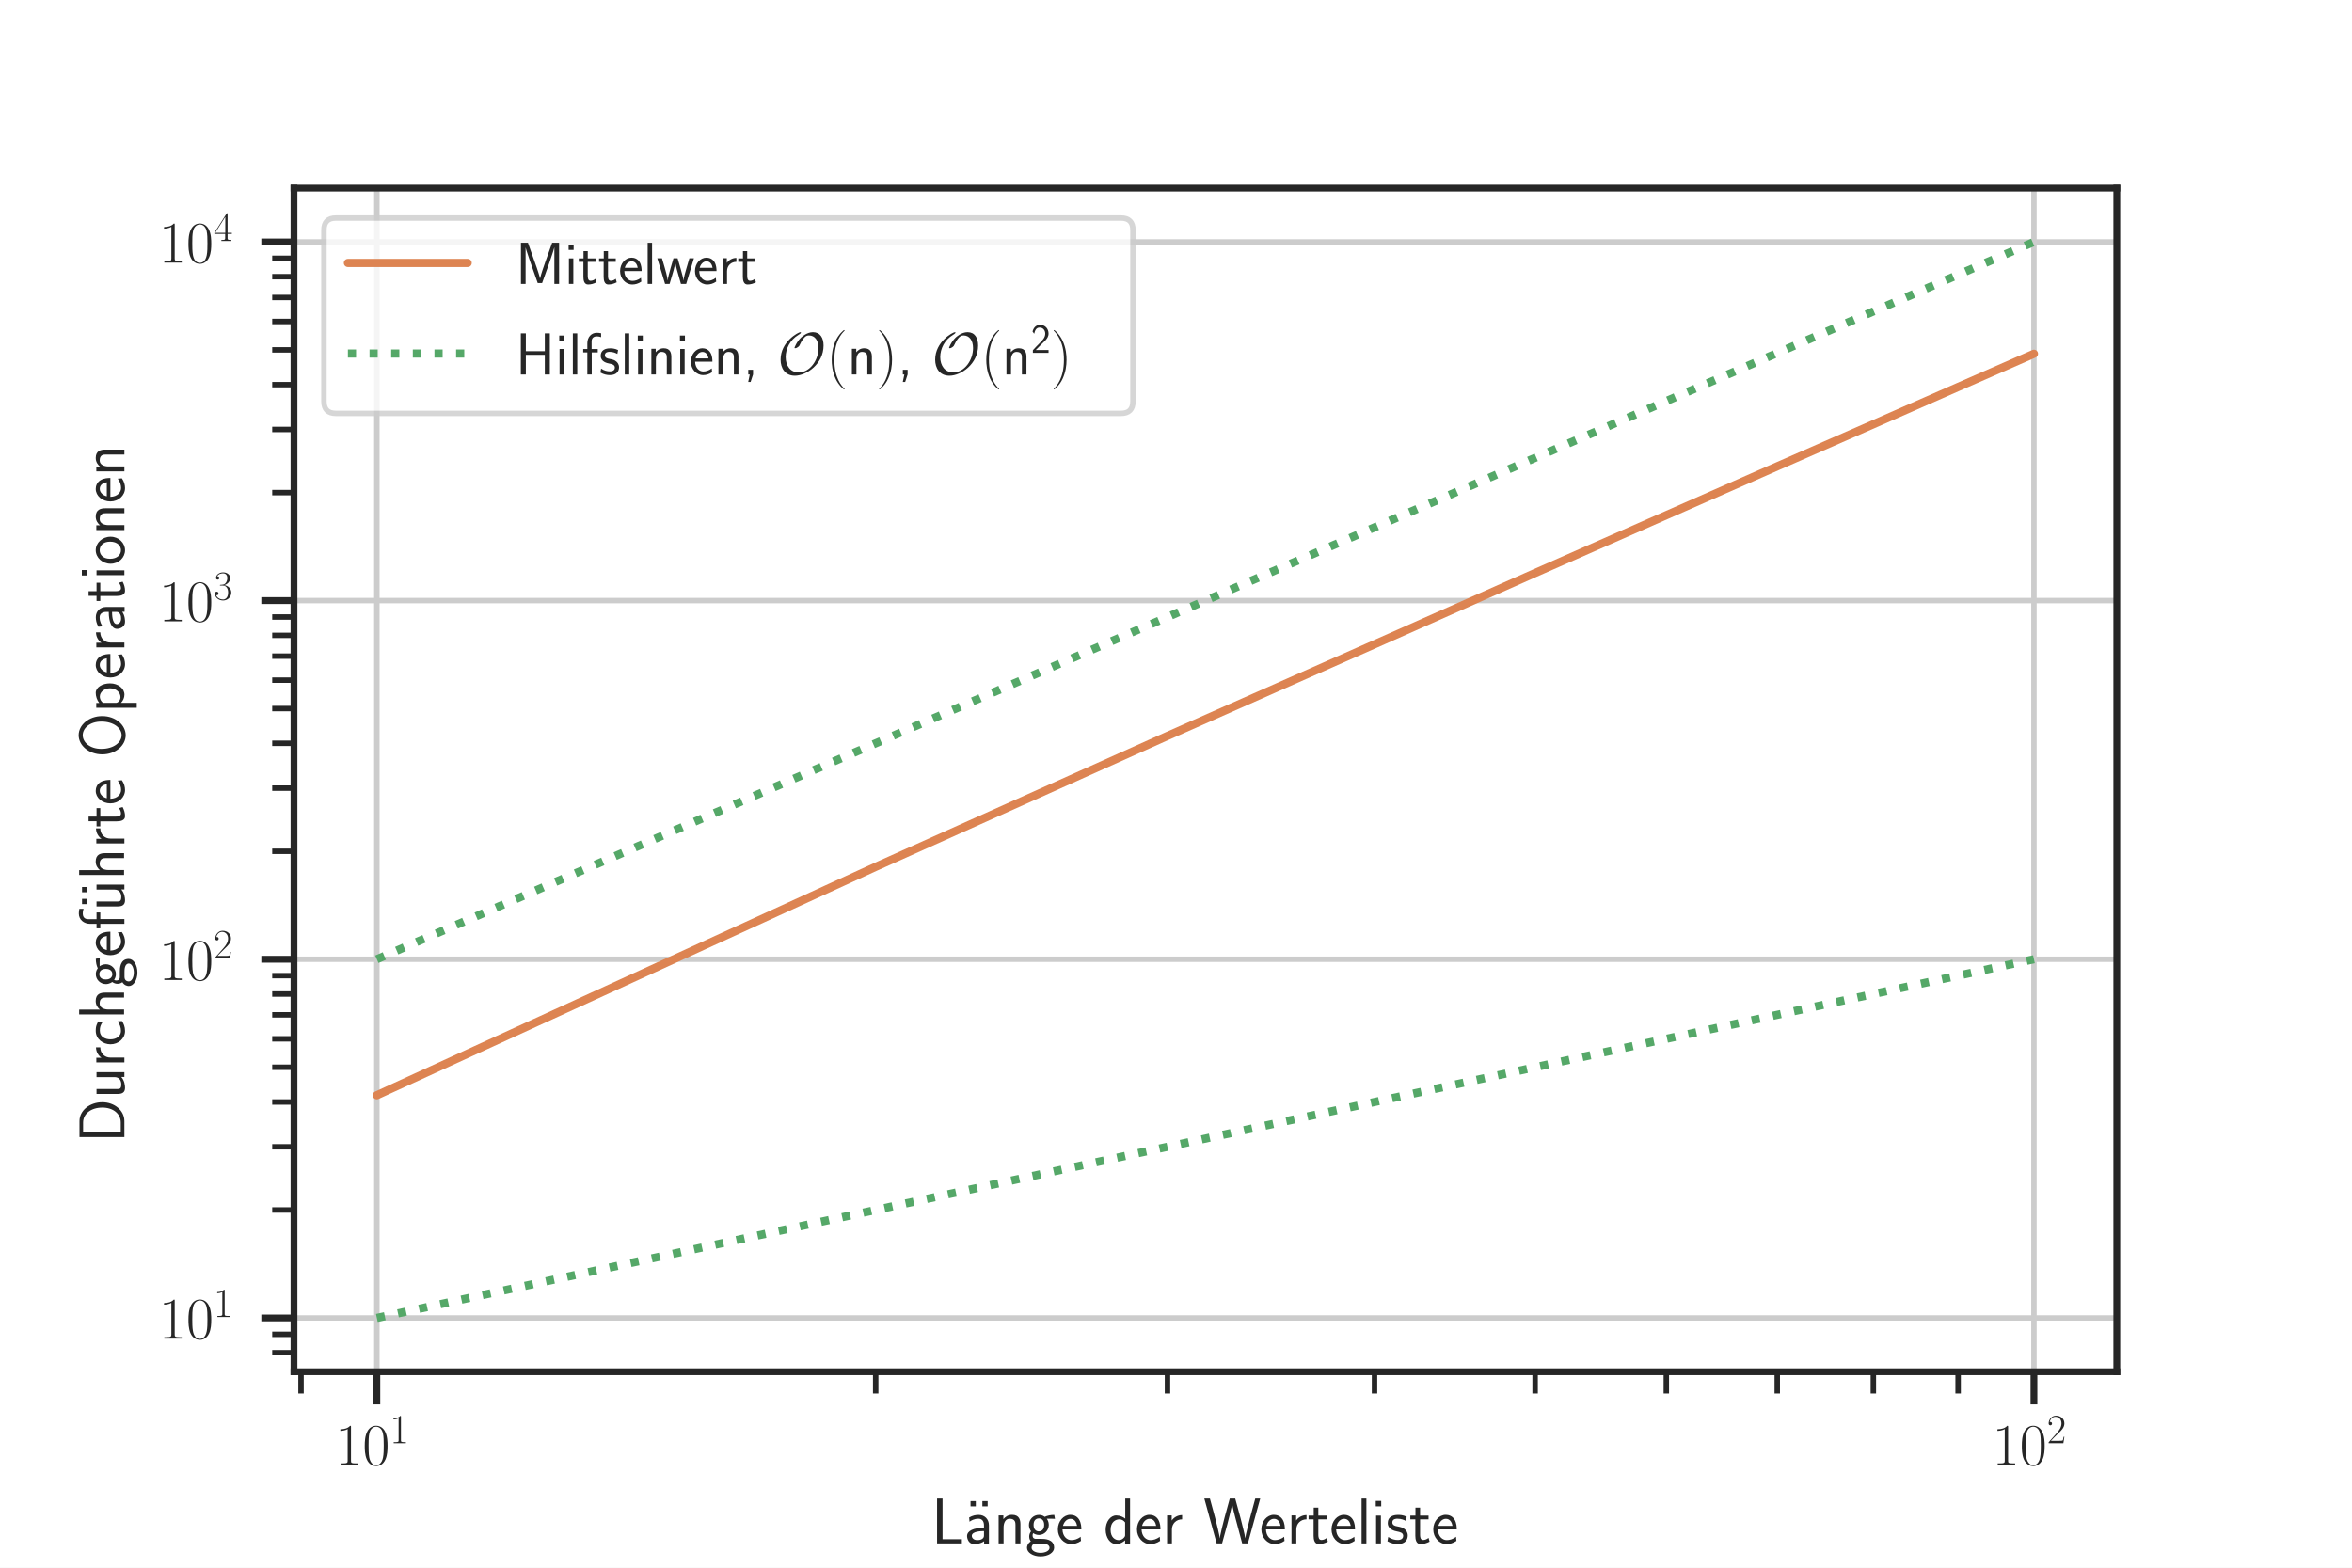
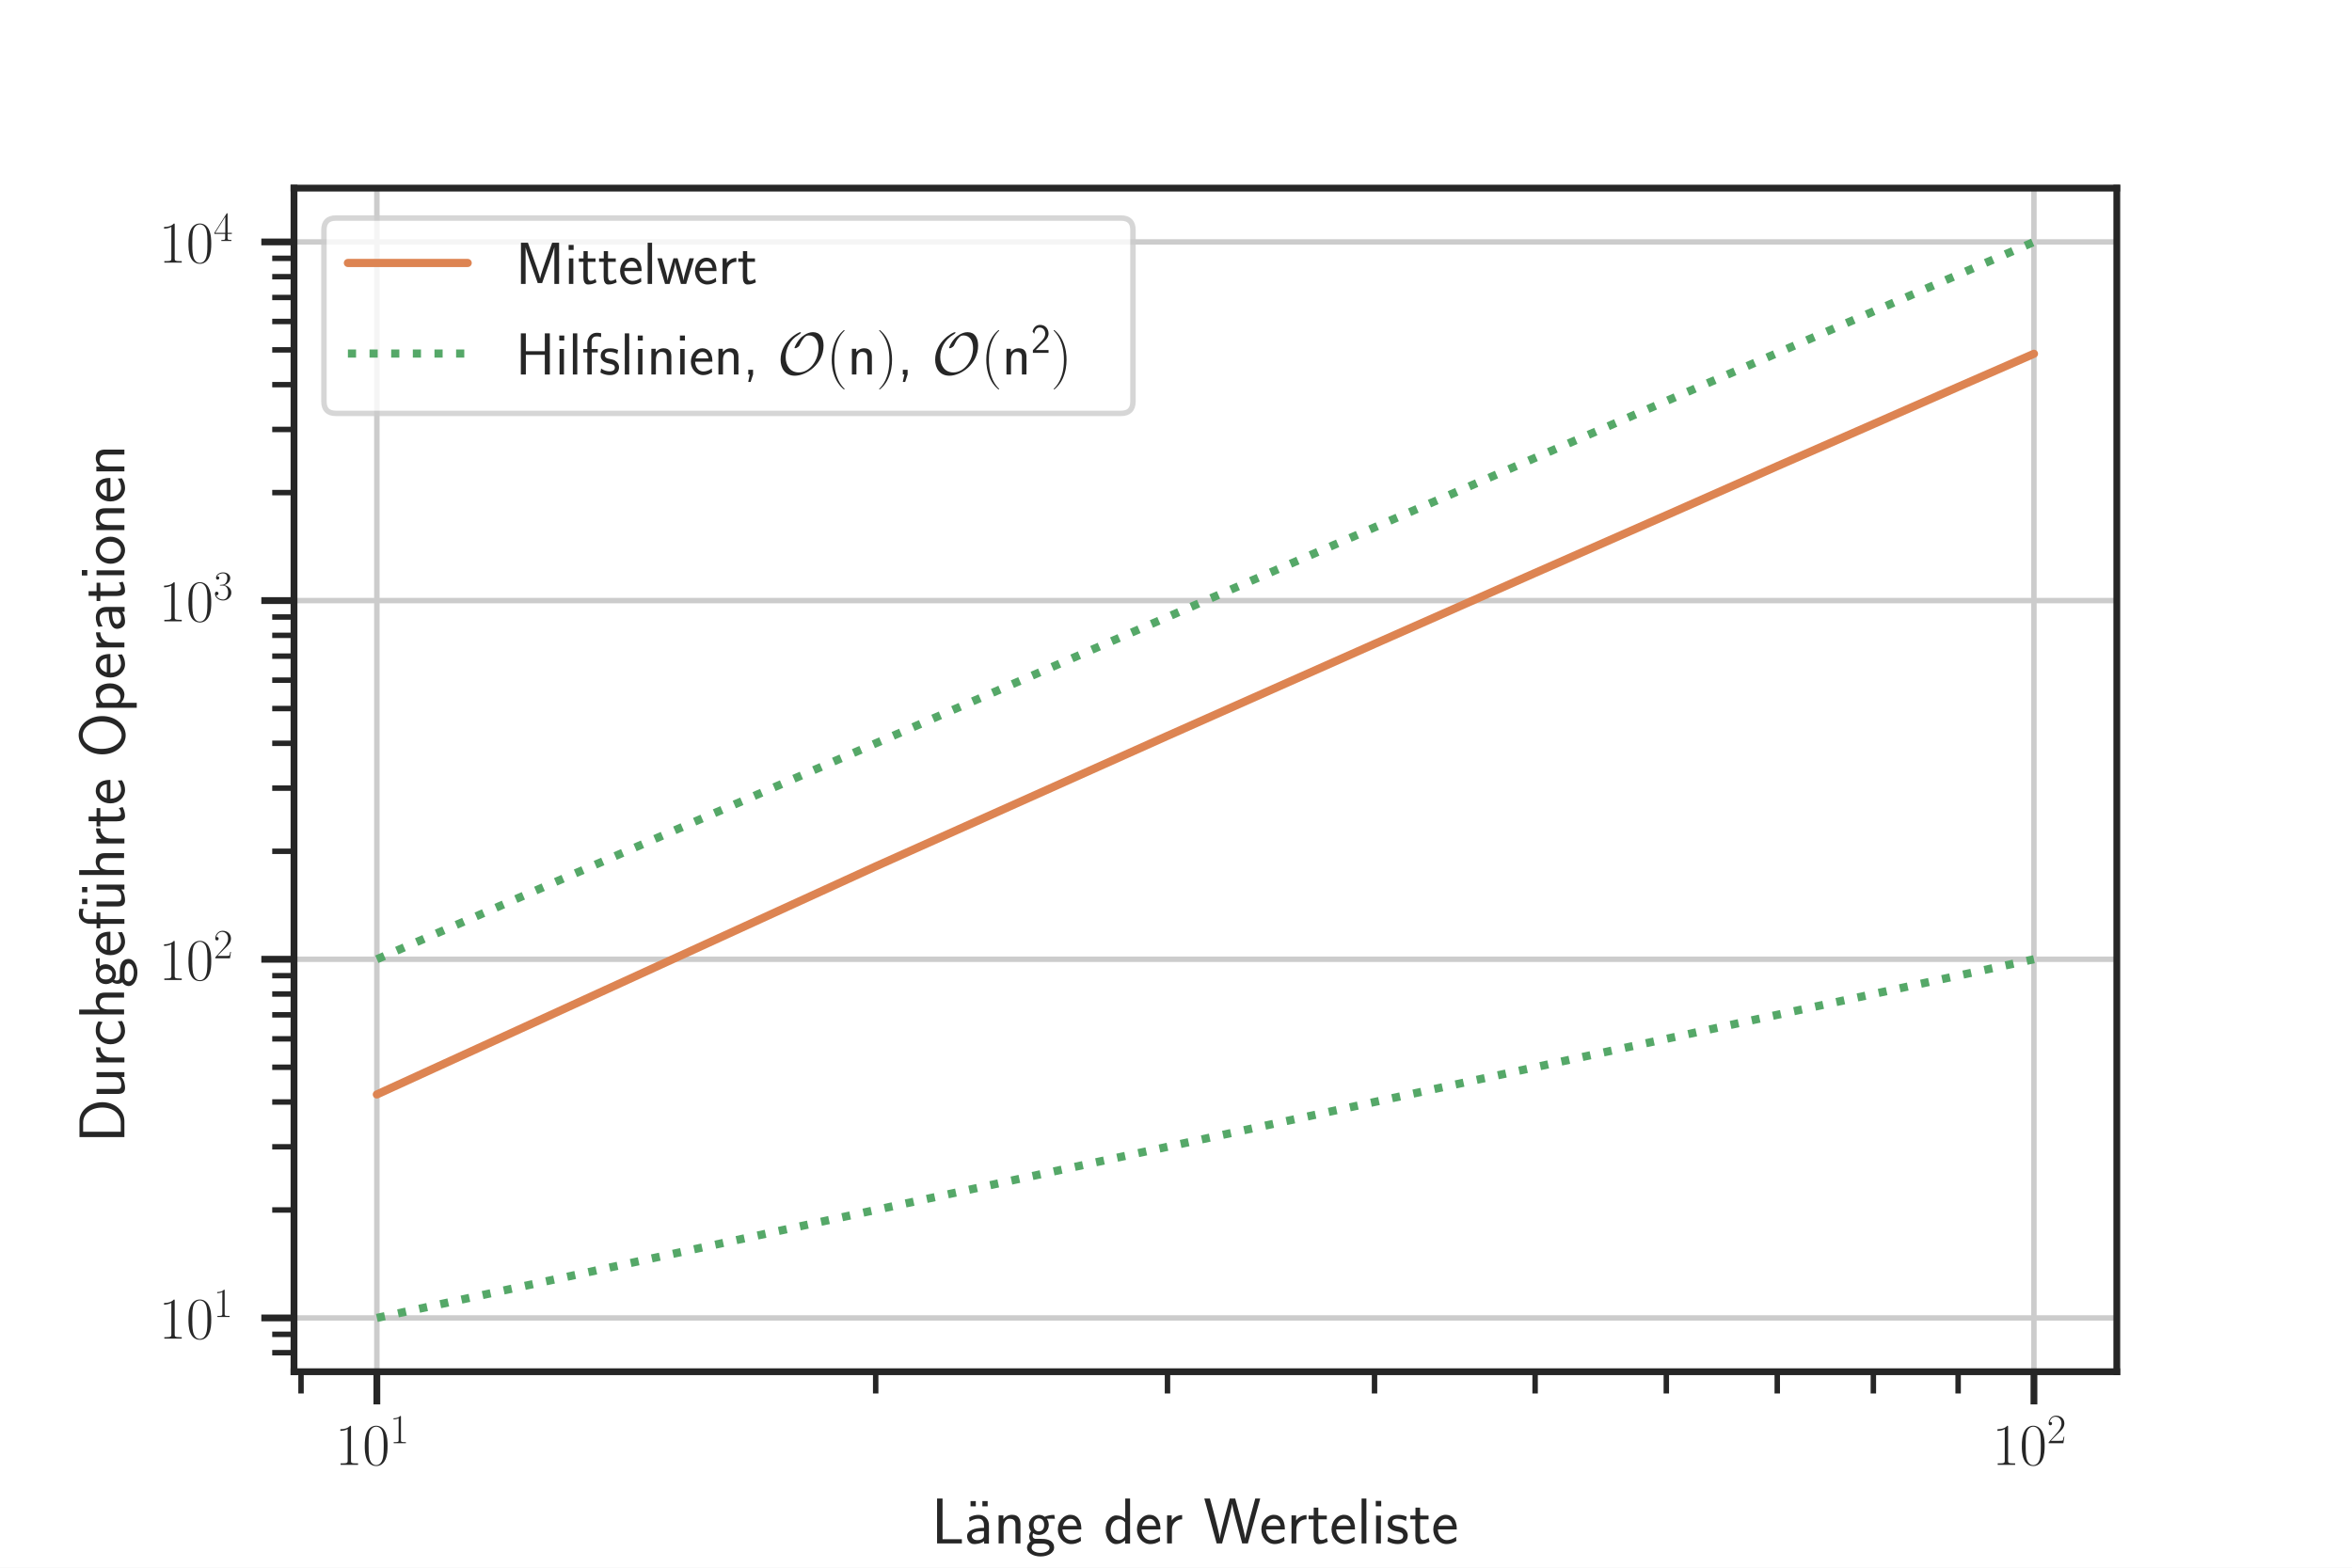
<svg xmlns="http://www.w3.org/2000/svg" xmlns:xlink="http://www.w3.org/1999/xlink" height="288pt" version="1.1" viewBox="0 0 432 288" width="432pt">
  <defs>
    <style type="text/css">*{stroke-linecap:butt;stroke-linejoin:round;}</style>
  </defs>
  <g id="figure_1">
    <g id="patch_1">
      <path d="M 0 288  L 432 288  L 432 0  L 0 0  z " style="fill:#ffffff;" />
    </g>
    <g id="axes_1">
      <g id="patch_2">
        <path d="M 54 252  L 388.8 252  L 388.8 34.56  L 54 34.56  z " style="fill:#ffffff;" />
      </g>
      <g id="matplotlib.axis_1">
        <g id="xtick_1">
          <g id="line2d_1">
-             <path clip-path="url(#pdd53fc2005)" d="M 69.218 252  L 69.218 34.56  " style="fill:none;stroke:#cccccc;stroke-linecap:round;" />
+             <path clip-path="url(#p22a864868d)" d="M 69.218 252  L 69.218 34.56  " style="fill:none;stroke:#cccccc;stroke-linecap:round;" />
          </g>
          <g id="line2d_2">
            <defs>
-               <path d="M 0 0  L 0 6  " id="m6803c0301d" style="stroke:#262626;stroke-width:1.25;" />
-             </defs>
-             <g>
-               <use style="fill:#262626;stroke:#262626;stroke-width:1.25;" x="69.218" xlink:href="#m6803c0301d" y="252" />
+               <path d="M 0 0  L 0 6  " id="mfa1c59b60a" style="stroke:#262626;stroke-width:1.25;" />
+             </defs>
+             <g>
+               <use style="fill:#262626;stroke:#262626;stroke-width:1.25;" x="69.218" xlink:href="#mfa1c59b60a" y="252" />
            </g>
          </g>
          <g id="text_1">
            <g style="fill:#262626;" transform="translate(61.55454 269.1103)scale(0.11 -0.11)">
              <defs>
                <path d="M 1702 4058  C 1702 4192 1696 4192 1606 4192  C 1357 3916 979 3827 621 3827  C 602 3827 570 3827 563 3808  C 557 3795 557 3782 557 3648  C 755 3648 1088 3686 1344 3839  L 1344 461  C 1344 236 1331 160 781 160  L 589 160  L 589 0  C 896 0 1216 0 1523 0  C 1830 0 2150 0 2458 0  L 2458 160  L 2266 160  C 1715 160 1702 230 1702 458  L 1702 4058  z " id="CMR17-31" transform="scale(0.015625)" />
                <path d="M 2688 2025  C 2688 2416 2682 3080 2413 3591  C 2176 4039 1798 4198 1466 4198  C 1158 4198 768 4058 525 3597  C 269 3118 243 2524 243 2025  C 243 1661 250 1106 448 619  C 723 -39 1216 -128 1466 -128  C 1760 -128 2208 -7 2470 600  C 2662 1042 2688 1559 2688 2025  z M 1466 -26  C 1056 -26 813 325 723 812  C 653 1188 653 1738 653 2096  C 653 2588 653 2997 736 3387  C 858 3929 1216 4096 1466 4096  C 1728 4096 2067 3923 2189 3400  C 2272 3036 2278 2607 2278 2096  C 2278 1680 2278 1169 2202 792  C 2067 95 1690 -26 1466 -26  z " id="CMR17-30" transform="scale(0.015625)" />
              </defs>
              <use transform="scale(0.996264)" xlink:href="#CMR17-31" />
              <use transform="translate(45.69048 0)scale(0.996264)" xlink:href="#CMR17-30" />
              <use transform="translate(91.38095 36.15364)scale(0.697382)" xlink:href="#CMR17-31" />
            </g>
          </g>
        </g>
        <g id="xtick_2">
          <g id="line2d_3">
-             <path clip-path="url(#pdd53fc2005)" d="M 373.582 252  L 373.582 34.56  " style="fill:none;stroke:#cccccc;stroke-linecap:round;" />
+             <path clip-path="url(#p22a864868d)" d="M 373.582 252  L 373.582 34.56  " style="fill:none;stroke:#cccccc;stroke-linecap:round;" />
          </g>
          <g id="line2d_4">
            <g>
-               <use style="fill:#262626;stroke:#262626;stroke-width:1.25;" x="373.582" xlink:href="#m6803c0301d" y="252" />
+               <use style="fill:#262626;stroke:#262626;stroke-width:1.25;" x="373.582" xlink:href="#mfa1c59b60a" y="252" />
            </g>
          </g>
          <g id="text_2">
            <g style="fill:#262626;" transform="translate(365.9182 269.1103)scale(0.11 -0.11)">
              <defs>
                <path d="M 2669 989  L 2554 989  C 2490 536 2438 459 2413 420  C 2381 369 1920 369 1830 369  L 602 369  C 832 619 1280 1072 1824 1597  C 2214 1967 2669 2402 2669 3035  C 2669 3790 2067 4224 1395 4224  C 691 4224 262 3604 262 3030  C 262 2780 448 2748 525 2748  C 589 2748 781 2787 781 3010  C 781 3207 614 3264 525 3264  C 486 3264 448 3258 422 3245  C 544 3790 915 4058 1306 4058  C 1862 4058 2227 3617 2227 3035  C 2227 2479 1901 2000 1536 1584  L 262 146  L 262 0  L 2515 0  L 2669 989  z " id="CMR17-32" transform="scale(0.015625)" />
              </defs>
              <use transform="scale(0.996264)" xlink:href="#CMR17-31" />
              <use transform="translate(45.69048 0)scale(0.996264)" xlink:href="#CMR17-30" />
              <use transform="translate(91.38095 36.15364)scale(0.697382)" xlink:href="#CMR17-32" />
            </g>
          </g>
        </g>
        <g id="xtick_3">
          <g id="line2d_5">
            <defs>
-               <path d="M 0 0  L 0 4  " id="m109d2d077c" style="stroke:#262626;" />
-             </defs>
-             <g>
-               <use style="fill:#262626;stroke:#262626;" x="55.291" xlink:href="#m109d2d077c" y="252" />
+               <path d="M 0 0  L 0 4  " id="macd710fc0d" style="stroke:#262626;" />
+             </defs>
+             <g>
+               <use style="fill:#262626;stroke:#262626;" x="55.291" xlink:href="#macd710fc0d" y="252" />
            </g>
          </g>
        </g>
        <g id="xtick_4">
          <g id="line2d_6">
            <g>
-               <use style="fill:#262626;stroke:#262626;" x="160.841" xlink:href="#m109d2d077c" y="252" />
+               <use style="fill:#262626;stroke:#262626;" x="160.841" xlink:href="#macd710fc0d" y="252" />
            </g>
          </g>
        </g>
        <g id="xtick_5">
          <g id="line2d_7">
            <g>
-               <use style="fill:#262626;stroke:#262626;" x="214.437" xlink:href="#m109d2d077c" y="252" />
+               <use style="fill:#262626;stroke:#262626;" x="214.437" xlink:href="#macd710fc0d" y="252" />
            </g>
          </g>
        </g>
        <g id="xtick_6">
          <g id="line2d_8">
            <g>
-               <use style="fill:#262626;stroke:#262626;" x="252.463" xlink:href="#m109d2d077c" y="252" />
+               <use style="fill:#262626;stroke:#262626;" x="252.463" xlink:href="#macd710fc0d" y="252" />
            </g>
          </g>
        </g>
        <g id="xtick_7">
          <g id="line2d_9">
            <g>
-               <use style="fill:#262626;stroke:#262626;" x="281.959" xlink:href="#m109d2d077c" y="252" />
+               <use style="fill:#262626;stroke:#262626;" x="281.959" xlink:href="#macd710fc0d" y="252" />
            </g>
          </g>
        </g>
        <g id="xtick_8">
          <g id="line2d_10">
            <g>
-               <use style="fill:#262626;stroke:#262626;" x="306.059" xlink:href="#m109d2d077c" y="252" />
+               <use style="fill:#262626;stroke:#262626;" x="306.059" xlink:href="#macd710fc0d" y="252" />
            </g>
          </g>
        </g>
        <g id="xtick_9">
          <g id="line2d_11">
            <g>
-               <use style="fill:#262626;stroke:#262626;" x="326.435" xlink:href="#m109d2d077c" y="252" />
+               <use style="fill:#262626;stroke:#262626;" x="326.435" xlink:href="#macd710fc0d" y="252" />
            </g>
          </g>
        </g>
        <g id="xtick_10">
          <g id="line2d_12">
            <g>
-               <use style="fill:#262626;stroke:#262626;" x="344.086" xlink:href="#m109d2d077c" y="252" />
+               <use style="fill:#262626;stroke:#262626;" x="344.086" xlink:href="#macd710fc0d" y="252" />
            </g>
          </g>
        </g>
        <g id="xtick_11">
          <g id="line2d_13">
            <g>
-               <use style="fill:#262626;stroke:#262626;" x="359.655" xlink:href="#m109d2d077c" y="252" />
+               <use style="fill:#262626;stroke:#262626;" x="359.655" xlink:href="#macd710fc0d" y="252" />
            </g>
          </g>
        </g>
        <g id="text_3">
          <g style="fill:#262626;" transform="translate(171.063 283.5434)scale(0.12 -0.12)">
            <defs>
              <path d="M 1670 414  C 1594 414 1517 414 1440 414  L 1101 414  L 1101 4416  L 563 4416  L 563 0  L 3002 0  L 3002 414  L 1670 414  z " id="CMSS17-4c" transform="scale(0.015625)" />
              <path d="M 1178 4164  L 659 4164  L 659 3648  L 1178 3648  L 1178 4164  z M 2342 4164  L 1824 4164  L 1824 3648  L 2342 3648  L 2342 4164  z " id="CMSS17-7f" transform="scale(0.015625)" />
              <path d="M 2406 1791  C 2406 2392 1978 2808 1402 2808  C 1120 2808 813 2757 461 2553  L 499 2135  C 659 2248 934 2432 1395 2432  C 1722 2432 1920 2180 1920 1782  L 1920 1536  C 896 1536 256 1238 256 726  C 256 461 416 -64 947 -64  C 1043 -64 1562 -64 1933 217  L 1933 -19  L 2406 -19  L 2406 1791  z M 1920 816  C 1920 701 1920 548 1728 434  C 1562 325 1350 325 1261 325  C 941 325 723 511 723 744  C 723 1211 1722 1211 1920 1211  L 1920 816  z " id="CMSS17-61" transform="scale(0.015625)" />
              <path d="M 2618 1877  C 2618 2283 2522 2816 1798 2816  C 1389 2816 1120 2606 941 2389  L 941 2758  L 474 2758  L 474 0  L 960 0  L 960 1559  C 960 1964 1114 2428 1549 2428  C 2112 2428 2131 2048 2131 1829  L 2131 0  L 2618 0  L 2618 1877  z " id="CMSS17-6e" transform="scale(0.015625)" />
              <path d="M 2848 2808  C 2483 2808 2170 2738 1914 2617  C 1702 2777 1485 2808 1338 2808  C 781 2808 358 2349 358 1814  C 358 1468 550 1207 563 1195  C 448 1035 384 863 384 672  C 384 448 474 289 544 200  C 211 -3 166 -314 166 -435  C 166 -898 749 -1280 1498 -1280  C 2253 -1280 2835 -898 2835 -428  C 2835 448 1856 448 1587 448  L 1069 448  C 973 448 717 448 717 791  C 717 921 774 1004 781 1010  C 877 940 1075 832 1338 832  C 1869 832 2310 1278 2310 1827  C 2310 2132 2170 2355 2112 2432  L 2131 2432  C 2150 2432 2419 2432 2515 2432  C 2720 2432 2739 2429 2918 2419  L 2848 2808  z M 1338 1182  C 1120 1182 813 1315 813 1823  C 813 2375 1165 2464 1331 2464  C 1549 2464 1856 2331 1856 1823  C 1856 1271 1504 1182 1338 1182  z M 1581 -10  C 1734 -10 2381 -10 2381 -442  C 2381 -714 1984 -929 1504 -929  C 1018 -929 621 -720 621 -435  C 621 -403 621 -10 1062 -10  L 1581 -10  z " id="CMSS17-67" transform="scale(0.015625)" />
              <path d="M 2502 1377  C 2502 1590 2490 2003 2285 2345  C 2061 2713 1696 2816 1421 2816  C 755 2816 192 2188 192 1375  C 192 582 774 -64 1510 -64  C 1798 -64 2150 19 2470 248  C 2470 274 2458 414 2451 420  C 2451 433 2432 630 2432 656  C 2125 407 1773 325 1517 325  C 1107 325 666 667 646 1377  L 2502 1377  z M 698 1728  C 781 2084 1062 2421 1421 2421  C 1517 2421 1965 2421 2080 1728  L 698 1728  z " id="CMSS17-65" transform="scale(0.015625)" />
              <path d="M 2611 4416  L 2138 4416  L 2138 2438  C 1939 2603 1613 2756 1254 2756  C 672 2756 211 2131 211 1347  C 211 562 666 -64 1235 -64  C 1677 -64 1971 172 2125 306  L 2125 -13  L 2611 -13  L 2611 4416  z M 2125 836  C 2125 747 2125 653 1926 482  C 1798 375 1645 325 1498 325  C 1152 325 698 576 698 1340  C 698 2134 1210 2368 1562 2368  C 1798 2368 1990 2254 2125 2065  L 2125 836  z " id="CMSS17-64" transform="scale(0.015625)" />
              <path d="M 954 1363  C 954 1965 1395 2368 1958 2368  L 1958 2789  C 1549 2789 1165 2585 934 2253  L 934 2758  L 480 2758  L 480 0  L 954 0  L 954 1363  z " id="CMSS17-72" transform="scale(0.015625)" />
              <path d="M 5581 4416  L 5094 4416  L 4557 2437  C 4474 2118 4397 1801 4320 1482  C 4205 1011 4122 681 4109 515  L 4102 515  C 4090 687 4006 1049 3904 1457  C 3827 1795 3744 2131 3654 2462  L 3123 4416  L 2586 4416  L 2080 2562  L 1824 1549  C 1632 747 1626 632 1613 505  L 1606 505  C 1606 543 1581 753 1402 1498  C 1312 1868 1222 2244 1126 2601  L 634 4416  L 83 4416  L 1299 0  L 1830 0  L 2336 1839  L 2592 2851  C 2765 3564 2803 3742 2816 3901  L 2822 3901  C 2822 3876 2880 3474 3130 2545  L 3808 0  L 4365 0  L 5581 4416  z " id="CMSS17-57" transform="scale(0.015625)" />
              <path d="M 1069 2368  L 1901 2368  L 1901 2737  L 1069 2737  L 1069 3520  L 614 3520  L 614 2737  L 109 2737  L 109 2368  L 602 2368  L 602 749  C 602 384 685 -64 1107 -64  C 1427 -64 1722 25 2003 172  L 1901 548  C 1747 414 1562 337 1363 337  C 1082 337 1069 696 1069 856  L 1069 2368  z " id="CMSS17-74" transform="scale(0.015625)" />
              <path d="M 947 4416  L 474 4416  L 474 0  L 947 0  L 947 4416  z " id="CMSS17-6c" transform="scale(0.015625)" />
              <path d="M 979 4183  L 442 4183  L 442 3648  L 979 3648  L 979 4183  z M 947 2739  L 474 2739  L 474 0  L 947 0  L 947 2739  z " id="CMSS17-69" transform="scale(0.015625)" />
              <path d="M 2061 2627  C 1683 2807 1389 2807 1197 2807  C 742 2807 198 2648 198 2003  C 198 1359 902 1218 1094 1179  C 1389 1122 1715 1058 1715 740  C 1715 337 1254 337 1171 337  C 915 337 563 407 243 638  L 166 210  C 531 0 883 -64 1178 -64  C 1965 -64 2163 416 2163 781  C 2163 1094 1984 1305 1862 1401  C 1651 1568 1574 1587 1050 1696  C 960 1709 646 1779 646 2066  C 646 2432 1050 2432 1139 2432  C 1555 2432 1811 2303 1984 2208  L 2061 2627  z " id="CMSS17-73" transform="scale(0.015625)" />
            </defs>
            <use transform="scale(0.996264)" xlink:href="#CMSS17-4c" />
            <use transform="translate(49.72625 0)scale(0.996264)" xlink:href="#CMSS17-7f" />
            <use transform="translate(50.68711 0)scale(0.996264)" xlink:href="#CMSS17-61" />
            <use transform="translate(95.60903 0)scale(0.996264)" xlink:href="#CMSS17-6e" />
            <use transform="translate(143.814 0)scale(0.996264)" xlink:href="#CMSS17-67" />
            <use transform="translate(190.6576 0)scale(0.996264)" xlink:href="#CMSS17-65" />
            <use transform="translate(263.5255 0)scale(0.996264)" xlink:href="#CMSS17-64" />
            <use transform="translate(311.7305 0)scale(0.996264)" xlink:href="#CMSS17-65" />
            <use transform="translate(353.3693 0)scale(0.996264)" xlink:href="#CMSS17-72" />
            <use transform="translate(416.5082 0)scale(0.996264)" xlink:href="#CMSS17-57" />
            <use transform="translate(502.1479 0)scale(0.996264)" xlink:href="#CMSS17-65" />
            <use transform="translate(543.7867 0)scale(0.996264)" xlink:href="#CMSS17-72" />
            <use transform="translate(575.6965 0)scale(0.996264)" xlink:href="#CMSS17-74" />
            <use transform="translate(609.5281 0)scale(0.996264)" xlink:href="#CMSS17-65" />
            <use transform="translate(651.1669 0)scale(0.996264)" xlink:href="#CMSS17-6c" />
            <use transform="translate(673.3476 0)scale(0.996264)" xlink:href="#CMSS17-69" />
            <use transform="translate(695.5283 0)scale(0.996264)" xlink:href="#CMSS17-73" />
            <use transform="translate(731.4419 0)scale(0.996264)" xlink:href="#CMSS17-74" />
            <use transform="translate(765.2734 0)scale(0.996264)" xlink:href="#CMSS17-65" />
          </g>
        </g>
      </g>
      <g id="matplotlib.axis_2">
        <g id="ytick_1">
          <g id="line2d_14">
-             <path clip-path="url(#pdd53fc2005)" d="M 54 242.116  L 388.8 242.116  " style="fill:none;stroke:#cccccc;stroke-linecap:round;" />
+             <path clip-path="url(#p22a864868d)" d="M 54 242.116  L 388.8 242.116  " style="fill:none;stroke:#cccccc;stroke-linecap:round;" />
          </g>
          <g id="line2d_15">
            <defs>
-               <path d="M 0 0  L -6 0  " id="m868045c0cf" style="stroke:#262626;stroke-width:1.25;" />
-             </defs>
-             <g>
-               <use style="fill:#262626;stroke:#262626;stroke-width:1.25;" x="54" xlink:href="#m868045c0cf" y="242.116" />
+               <path d="M 0 0  L -6 0  " id="m745bb679ef" style="stroke:#262626;stroke-width:1.25;" />
+             </defs>
+             <g>
+               <use style="fill:#262626;stroke:#262626;stroke-width:1.25;" x="54" xlink:href="#m745bb679ef" y="242.116" />
            </g>
          </g>
          <g id="text_4">
            <g style="fill:#262626;" transform="translate(29.17273 245.9215)scale(0.11 -0.11)">
              <use transform="scale(0.996264)" xlink:href="#CMR17-31" />
              <use transform="translate(45.69048 0)scale(0.996264)" xlink:href="#CMR17-30" />
              <use transform="translate(91.38095 36.15364)scale(0.697382)" xlink:href="#CMR17-31" />
            </g>
          </g>
        </g>
        <g id="ytick_2">
          <g id="line2d_16">
-             <path clip-path="url(#pdd53fc2005)" d="M 54 176.225  L 388.8 176.225  " style="fill:none;stroke:#cccccc;stroke-linecap:round;" />
+             <path clip-path="url(#p22a864868d)" d="M 54 176.225  L 388.8 176.225  " style="fill:none;stroke:#cccccc;stroke-linecap:round;" />
          </g>
          <g id="line2d_17">
            <g>
-               <use style="fill:#262626;stroke:#262626;stroke-width:1.25;" x="54" xlink:href="#m868045c0cf" y="176.225" />
+               <use style="fill:#262626;stroke:#262626;stroke-width:1.25;" x="54" xlink:href="#m745bb679ef" y="176.225" />
            </g>
          </g>
          <g id="text_5">
            <g style="fill:#262626;" transform="translate(29.17273 180.0306)scale(0.11 -0.11)">
              <use transform="scale(0.996264)" xlink:href="#CMR17-31" />
              <use transform="translate(45.69048 0)scale(0.996264)" xlink:href="#CMR17-30" />
              <use transform="translate(91.38095 36.15364)scale(0.697382)" xlink:href="#CMR17-32" />
            </g>
          </g>
        </g>
        <g id="ytick_3">
          <g id="line2d_18">
-             <path clip-path="url(#pdd53fc2005)" d="M 54 110.335  L 388.8 110.335  " style="fill:none;stroke:#cccccc;stroke-linecap:round;" />
+             <path clip-path="url(#p22a864868d)" d="M 54 110.335  L 388.8 110.335  " style="fill:none;stroke:#cccccc;stroke-linecap:round;" />
          </g>
          <g id="line2d_19">
            <g>
-               <use style="fill:#262626;stroke:#262626;stroke-width:1.25;" x="54" xlink:href="#m868045c0cf" y="110.335" />
+               <use style="fill:#262626;stroke:#262626;stroke-width:1.25;" x="54" xlink:href="#m745bb679ef" y="110.335" />
            </g>
          </g>
          <g id="text_6">
            <g style="fill:#262626;" transform="translate(29.17273 114.1397)scale(0.11 -0.11)">
              <defs>
                <path d="M 1414 2157  C 1984 2157 2234 1662 2234 1090  C 2234 320 1824 25 1453 25  C 1114 25 563 194 390 693  C 422 680 454 680 486 680  C 640 680 755 782 755 948  C 755 1133 614 1216 486 1216  C 378 1216 211 1165 211 926  C 211 335 787 -128 1466 -128  C 2176 -128 2720 430 2720 1085  C 2720 1707 2208 2157 1600 2227  C 2086 2328 2554 2756 2554 3329  C 2554 3820 2048 4179 1472 4179  C 890 4179 378 3829 378 3329  C 378 3110 544 3072 627 3072  C 762 3072 877 3155 877 3321  C 877 3486 762 3569 627 3569  C 602 3569 570 3569 544 3557  C 730 3959 1235 4032 1459 4032  C 1683 4032 2106 3925 2106 3320  C 2106 3143 2080 2828 1862 2550  C 1670 2304 1453 2304 1242 2284  C 1210 2284 1062 2269 1037 2269  C 992 2263 966 2257 966 2208  C 966 2163 973 2157 1101 2157  L 1414 2157  z " id="CMR17-33" transform="scale(0.015625)" />
              </defs>
              <use transform="scale(0.996264)" xlink:href="#CMR17-31" />
              <use transform="translate(45.69048 0)scale(0.996264)" xlink:href="#CMR17-30" />
              <use transform="translate(91.38095 36.15364)scale(0.697382)" xlink:href="#CMR17-33" />
            </g>
          </g>
        </g>
        <g id="ytick_4">
          <g id="line2d_20">
-             <path clip-path="url(#pdd53fc2005)" d="M 54 44.444  L 388.8 44.444  " style="fill:none;stroke:#cccccc;stroke-linecap:round;" />
+             <path clip-path="url(#p22a864868d)" d="M 54 44.444  L 388.8 44.444  " style="fill:none;stroke:#cccccc;stroke-linecap:round;" />
          </g>
          <g id="line2d_21">
            <g>
-               <use style="fill:#262626;stroke:#262626;stroke-width:1.25;" x="54" xlink:href="#m868045c0cf" y="44.444" />
+               <use style="fill:#262626;stroke:#262626;stroke-width:1.25;" x="54" xlink:href="#m745bb679ef" y="44.444" />
            </g>
          </g>
          <g id="text_7">
            <g style="fill:#262626;" transform="translate(29.17273 48.24881)scale(0.11 -0.11)">
              <defs>
                <path d="M 2150 4122  C 2150 4256 2144 4256 2029 4256  L 128 1254  L 128 1088  L 1779 1088  L 1779 457  C 1779 224 1766 160 1318 160  L 1197 160  L 1197 0  C 1402 0 1747 0 1965 0  C 2182 0 2528 0 2733 0  L 2733 160  L 2611 160  C 2163 160 2150 224 2150 457  L 2150 1088  L 2803 1088  L 2803 1254  L 2150 1254  L 2150 4122  z M 1798 3703  L 1798 1254  L 256 1254  L 1798 3703  z " id="CMR17-34" transform="scale(0.015625)" />
              </defs>
              <use transform="scale(0.996264)" xlink:href="#CMR17-31" />
              <use transform="translate(45.69048 0)scale(0.996264)" xlink:href="#CMR17-30" />
              <use transform="translate(91.38095 36.15364)scale(0.697382)" xlink:href="#CMR17-34" />
            </g>
          </g>
        </g>
        <g id="ytick_5">
          <g id="line2d_22">
            <defs>
-               <path d="M 0 0  L -4 0  " id="mb8440f746f" style="stroke:#262626;" />
-             </defs>
-             <g>
-               <use style="fill:#262626;stroke:#262626;" x="54" xlink:href="#mb8440f746f" y="248.502" />
+               <path d="M 0 0  L -4 0  " id="m7fa0519be5" style="stroke:#262626;" />
+             </defs>
+             <g>
+               <use style="fill:#262626;stroke:#262626;" x="54" xlink:href="#m7fa0519be5" y="248.502" />
            </g>
          </g>
        </g>
        <g id="ytick_6">
          <g id="line2d_23">
            <g>
-               <use style="fill:#262626;stroke:#262626;" x="54" xlink:href="#mb8440f746f" y="245.131" />
+               <use style="fill:#262626;stroke:#262626;" x="54" xlink:href="#m7fa0519be5" y="245.131" />
            </g>
          </g>
        </g>
        <g id="ytick_7">
          <g id="line2d_24">
            <g>
-               <use style="fill:#262626;stroke:#262626;" x="54" xlink:href="#mb8440f746f" y="222.281" />
+               <use style="fill:#262626;stroke:#262626;" x="54" xlink:href="#m7fa0519be5" y="222.281" />
            </g>
          </g>
        </g>
        <g id="ytick_8">
          <g id="line2d_25">
            <g>
-               <use style="fill:#262626;stroke:#262626;" x="54" xlink:href="#mb8440f746f" y="210.678" />
+               <use style="fill:#262626;stroke:#262626;" x="54" xlink:href="#m7fa0519be5" y="210.678" />
            </g>
          </g>
        </g>
        <g id="ytick_9">
          <g id="line2d_26">
            <g>
-               <use style="fill:#262626;stroke:#262626;" x="54" xlink:href="#mb8440f746f" y="202.446" />
+               <use style="fill:#262626;stroke:#262626;" x="54" xlink:href="#m7fa0519be5" y="202.446" />
            </g>
          </g>
        </g>
        <g id="ytick_10">
          <g id="line2d_27">
            <g>
-               <use style="fill:#262626;stroke:#262626;" x="54" xlink:href="#mb8440f746f" y="196.061" />
+               <use style="fill:#262626;stroke:#262626;" x="54" xlink:href="#m7fa0519be5" y="196.061" />
            </g>
          </g>
        </g>
        <g id="ytick_11">
          <g id="line2d_28">
            <g>
-               <use style="fill:#262626;stroke:#262626;" x="54" xlink:href="#mb8440f746f" y="190.843" />
+               <use style="fill:#262626;stroke:#262626;" x="54" xlink:href="#m7fa0519be5" y="190.843" />
            </g>
          </g>
        </g>
        <g id="ytick_12">
          <g id="line2d_29">
            <g>
-               <use style="fill:#262626;stroke:#262626;" x="54" xlink:href="#mb8440f746f" y="186.432" />
+               <use style="fill:#262626;stroke:#262626;" x="54" xlink:href="#m7fa0519be5" y="186.432" />
            </g>
          </g>
        </g>
        <g id="ytick_13">
          <g id="line2d_30">
            <g>
-               <use style="fill:#262626;stroke:#262626;" x="54" xlink:href="#mb8440f746f" y="182.611" />
+               <use style="fill:#262626;stroke:#262626;" x="54" xlink:href="#m7fa0519be5" y="182.611" />
            </g>
          </g>
        </g>
        <g id="ytick_14">
          <g id="line2d_31">
            <g>
-               <use style="fill:#262626;stroke:#262626;" x="54" xlink:href="#mb8440f746f" y="179.24" />
+               <use style="fill:#262626;stroke:#262626;" x="54" xlink:href="#m7fa0519be5" y="179.24" />
            </g>
          </g>
        </g>
        <g id="ytick_15">
          <g id="line2d_32">
            <g>
-               <use style="fill:#262626;stroke:#262626;" x="54" xlink:href="#mb8440f746f" y="156.39" />
+               <use style="fill:#262626;stroke:#262626;" x="54" xlink:href="#m7fa0519be5" y="156.39" />
            </g>
          </g>
        </g>
        <g id="ytick_16">
          <g id="line2d_33">
            <g>
-               <use style="fill:#262626;stroke:#262626;" x="54" xlink:href="#mb8440f746f" y="144.788" />
+               <use style="fill:#262626;stroke:#262626;" x="54" xlink:href="#m7fa0519be5" y="144.788" />
            </g>
          </g>
        </g>
        <g id="ytick_17">
          <g id="line2d_34">
            <g>
-               <use style="fill:#262626;stroke:#262626;" x="54" xlink:href="#mb8440f746f" y="136.555" />
+               <use style="fill:#262626;stroke:#262626;" x="54" xlink:href="#m7fa0519be5" y="136.555" />
            </g>
          </g>
        </g>
        <g id="ytick_18">
          <g id="line2d_35">
            <g>
-               <use style="fill:#262626;stroke:#262626;" x="54" xlink:href="#mb8440f746f" y="130.17" />
+               <use style="fill:#262626;stroke:#262626;" x="54" xlink:href="#m7fa0519be5" y="130.17" />
            </g>
          </g>
        </g>
        <g id="ytick_19">
          <g id="line2d_36">
            <g>
-               <use style="fill:#262626;stroke:#262626;" x="54" xlink:href="#mb8440f746f" y="124.952" />
+               <use style="fill:#262626;stroke:#262626;" x="54" xlink:href="#m7fa0519be5" y="124.952" />
            </g>
          </g>
        </g>
        <g id="ytick_20">
          <g id="line2d_37">
            <g>
-               <use style="fill:#262626;stroke:#262626;" x="54" xlink:href="#mb8440f746f" y="120.541" />
+               <use style="fill:#262626;stroke:#262626;" x="54" xlink:href="#m7fa0519be5" y="120.541" />
            </g>
          </g>
        </g>
        <g id="ytick_21">
          <g id="line2d_38">
            <g>
-               <use style="fill:#262626;stroke:#262626;" x="54" xlink:href="#mb8440f746f" y="116.72" />
+               <use style="fill:#262626;stroke:#262626;" x="54" xlink:href="#m7fa0519be5" y="116.72" />
            </g>
          </g>
        </g>
        <g id="ytick_22">
          <g id="line2d_39">
            <g>
-               <use style="fill:#262626;stroke:#262626;" x="54" xlink:href="#mb8440f746f" y="113.35" />
+               <use style="fill:#262626;stroke:#262626;" x="54" xlink:href="#m7fa0519be5" y="113.35" />
            </g>
          </g>
        </g>
        <g id="ytick_23">
          <g id="line2d_40">
            <g>
-               <use style="fill:#262626;stroke:#262626;" x="54" xlink:href="#mb8440f746f" y="90.499" />
+               <use style="fill:#262626;stroke:#262626;" x="54" xlink:href="#m7fa0519be5" y="90.499" />
            </g>
          </g>
        </g>
        <g id="ytick_24">
          <g id="line2d_41">
            <g>
-               <use style="fill:#262626;stroke:#262626;" x="54" xlink:href="#mb8440f746f" y="78.897" />
+               <use style="fill:#262626;stroke:#262626;" x="54" xlink:href="#m7fa0519be5" y="78.897" />
            </g>
          </g>
        </g>
        <g id="ytick_25">
          <g id="line2d_42">
            <g>
-               <use style="fill:#262626;stroke:#262626;" x="54" xlink:href="#mb8440f746f" y="70.664" />
+               <use style="fill:#262626;stroke:#262626;" x="54" xlink:href="#m7fa0519be5" y="70.664" />
            </g>
          </g>
        </g>
        <g id="ytick_26">
          <g id="line2d_43">
            <g>
-               <use style="fill:#262626;stroke:#262626;" x="54" xlink:href="#mb8440f746f" y="64.279" />
+               <use style="fill:#262626;stroke:#262626;" x="54" xlink:href="#m7fa0519be5" y="64.279" />
            </g>
          </g>
        </g>
        <g id="ytick_27">
          <g id="line2d_44">
            <g>
-               <use style="fill:#262626;stroke:#262626;" x="54" xlink:href="#mb8440f746f" y="59.061" />
+               <use style="fill:#262626;stroke:#262626;" x="54" xlink:href="#m7fa0519be5" y="59.061" />
            </g>
          </g>
        </g>
        <g id="ytick_28">
          <g id="line2d_45">
            <g>
-               <use style="fill:#262626;stroke:#262626;" x="54" xlink:href="#mb8440f746f" y="54.65" />
+               <use style="fill:#262626;stroke:#262626;" x="54" xlink:href="#m7fa0519be5" y="54.65" />
            </g>
          </g>
        </g>
        <g id="ytick_29">
          <g id="line2d_46">
            <g>
-               <use style="fill:#262626;stroke:#262626;" x="54" xlink:href="#mb8440f746f" y="50.829" />
+               <use style="fill:#262626;stroke:#262626;" x="54" xlink:href="#m7fa0519be5" y="50.829" />
            </g>
          </g>
        </g>
        <g id="ytick_30">
          <g id="line2d_47">
            <g>
-               <use style="fill:#262626;stroke:#262626;" x="54" xlink:href="#mb8440f746f" y="47.459" />
+               <use style="fill:#262626;stroke:#262626;" x="54" xlink:href="#m7fa0519be5" y="47.459" />
            </g>
          </g>
        </g>
        <g id="text_8">
          <g style="fill:#262626;" transform="translate(22.84813 209.9597)rotate(-90)scale(0.12 -0.12)">
            <defs>
              <path d="M 570 4416  L 570 0  L 2144 0  C 3194 0 4000 980 4000 2170  C 4000 3398 3194 4416 2144 4416  L 570 4416  z M 1094 357  L 1094 4059  L 2003 4059  C 2861 4059 3475 3277 3475 2170  C 3475 1107 2867 357 2003 357  L 1094 357  z " id="CMSS17-44" transform="scale(0.015625)" />
              <path d="M 2618 2739  L 2131 2739  L 2131 972  C 2131 498 1786 306 1421 306  C 998 306 960 447 960 709  L 960 2739  L 474 2739  L 474 678  C 474 179 646 -64 1088 -64  C 1306 -64 1798 -13 2144 306  L 2144 0  L 2618 0  L 2618 2739  z " id="CMSS17-75" transform="scale(0.015625)" />
              <path d="M 2464 2541  C 2464 2585 2170 2714 2093 2739  C 1882 2816 1613 2816 1542 2816  C 710 2816 211 2093 211 1363  C 211 595 768 -64 1517 -64  C 1946 -64 2253 76 2502 242  L 2464 664  C 2189 453 1869 337 1523 337  C 1024 337 698 774 698 1369  C 698 1831 909 2414 1549 2414  C 1901 2414 2099 2343 2394 2145  L 2464 2541  z " id="CMSS17-63" transform="scale(0.015625)" />
              <path d="M 2618 1891  C 2618 2292 2522 2820 1798 2820  C 1395 2820 1133 2623 947 2407  L 947 4448  L 474 4448  L 474 32  L 960 32  L 960 1573  C 960 1973 1114 2432 1549 2432  C 2112 2432 2131 2056 2131 1839  L 2131 32  L 2618 32  L 2618 1891  z " id="CMSS17-68" transform="scale(0.015625)" />
              <path d="M 1075 2368  L 1722 2368  L 1722 2737  L 1062 2737  L 1062 3559  C 1062 4014 1408 4092 1606 4092  C 1670 4092 1850 4092 2080 4009  L 2080 4429  C 1933 4461 1754 4480 1613 4480  C 1018 4480 602 3993 602 3359  L 602 2737  L 160 2737  L 160 2368  L 602 2368  L 602 0  L 1075 0  L 1075 2368  z " id="CMSS17-66" transform="scale(0.015625)" />
              <path d="M 4096 2178  C 4096 3503 3219 4497 2214 4497  C 1210 4497 333 3497 333 2178  C 333 847 1222 -128 2214 -128  C 3206 -128 4096 847 4096 2178  z M 2214 273  C 1510 273 870 1057 870 2261  C 870 3433 1549 4096 2214 4096  C 2880 4096 3558 3433 3558 2261  C 3558 1051 2912 273 2214 273  z " id="CMSS17-4f" transform="scale(0.015625)" />
              <path d="M 966 333  C 1178 129 1466 -5 1773 -5  C 2368 -5 2880 603 2880 1412  C 2880 2159 2496 2816 1946 2816  C 1626 2816 1242 2702 954 2472  L 954 2765  L 480 2765  L 480 -1216  L 966 -1216  L 966 333  z M 966 2100  C 1018 2176 1235 2415 1587 2415  C 2035 2415 2394 1960 2394 1412  C 2394 787 1958 384 1530 384  C 1402 384 1267 415 1139 523  C 966 674 966 768 966 857  L 966 2100  z " id="CMSS17-70" transform="scale(0.015625)" />
              <path d="M 2829 1356  C 2829 2176 2221 2816 1504 2816  C 768 2816 173 2157 173 1356  C 173 544 787 -64 1498 -64  C 2227 -64 2829 563 2829 1356  z M 1504 337  C 1050 337 659 709 659 1408  C 659 2151 1114 2427 1498 2427  C 1914 2427 2342 2126 2342 1408  C 2342 683 1926 337 1504 337  z " id="CMSS17-6f" transform="scale(0.015625)" />
            </defs>
            <use transform="scale(0.996264)" xlink:href="#CMSS17-44" />
            <use transform="translate(67.54284 0)scale(0.996264)" xlink:href="#CMSS17-75" />
            <use transform="translate(115.7478 0)scale(0.996264)" xlink:href="#CMSS17-72" />
            <use transform="translate(147.6576 0)scale(0.996264)" xlink:href="#CMSS17-63" />
            <use transform="translate(189.2964 0)scale(0.996264)" xlink:href="#CMSS17-68" />
            <use transform="translate(237.5013 0)scale(0.996264)" xlink:href="#CMSS17-67" />
            <use transform="translate(284.3449 0)scale(0.996264)" xlink:href="#CMSS17-65" />
            <use transform="translate(325.9838 0)scale(0.996264)" xlink:href="#CMSS17-66" />
            <use transform="translate(355.2911 0)scale(0.996264)" xlink:href="#CMSS17-7f" />
            <use transform="translate(354.6104 0)scale(0.996264)" xlink:href="#CMSS17-75" />
            <use transform="translate(402.8154 0)scale(0.996264)" xlink:href="#CMSS17-68" />
            <use transform="translate(451.0203 0)scale(0.996264)" xlink:href="#CMSS17-72" />
            <use transform="translate(482.9301 0)scale(0.996264)" xlink:href="#CMSS17-74" />
            <use transform="translate(516.7617 0)scale(0.996264)" xlink:href="#CMSS17-65" />
            <use transform="translate(589.6296 0)scale(0.996264)" xlink:href="#CMSS17-4f" />
            <use transform="translate(658.6538 0)scale(0.996264)" xlink:href="#CMSS17-70" />
            <use transform="translate(709.4612 0)scale(0.996264)" xlink:href="#CMSS17-65" />
            <use transform="translate(751.1 0)scale(0.996264)" xlink:href="#CMSS17-72" />
            <use transform="translate(783.0098 0)scale(0.996264)" xlink:href="#CMSS17-61" />
            <use transform="translate(827.9317 0)scale(0.996264)" xlink:href="#CMSS17-74" />
            <use transform="translate(861.7633 0)scale(0.996264)" xlink:href="#CMSS17-69" />
            <use transform="translate(883.944 0)scale(0.996264)" xlink:href="#CMSS17-6f" />
            <use transform="translate(930.7877 0)scale(0.996264)" xlink:href="#CMSS17-6e" />
            <use transform="translate(978.9926 0)scale(0.996264)" xlink:href="#CMSS17-65" />
            <use transform="translate(1020.631 0)scale(0.996264)" xlink:href="#CMSS17-6e" />
          </g>
        </g>
      </g>
      <g id="line2d_48">
-         <path clip-path="url(#pdd53fc2005)" d="M 69.218 201.211  L 160.841 159.24  L 214.437 135.196  L 252.463 118.362  L 281.959 105.266  L 306.059 94.642  L 326.435 85.669  L 344.086 77.935  L 359.655 71.091  L 373.582 64.993  " style="fill:none;stroke:#dd8452;stroke-linecap:round;stroke-width:1.5;" />
+         <path clip-path="url(#p22a864868d)" d="M 69.218 201.064  L 160.841 159.168  L 214.437 135.183  L 252.463 118.299  L 281.959 105.254  L 306.059 94.656  L 326.435 85.642  L 344.086 77.912  L 359.655 71.079  L 373.582 64.993  " style="fill:none;stroke:#dd8452;stroke-linecap:round;stroke-width:1.5;" />
      </g>
      <g id="line2d_49">
-         <path clip-path="url(#pdd53fc2005)" d="M 69.218 242.116  L 160.841 222.281  L 214.437 210.678  L 252.463 202.446  L 281.959 196.061  L 306.059 190.843  L 326.435 186.432  L 344.086 182.611  L 359.655 179.24  L 373.582 176.225  " style="fill:none;stroke:#55a868;stroke-dasharray:1.5,2.475;stroke-dashoffset:0;stroke-width:1.5;" />
+         <path clip-path="url(#p22a864868d)" d="M 69.218 242.116  L 160.841 222.281  L 214.437 210.678  L 252.463 202.446  L 281.959 196.061  L 306.059 190.843  L 326.435 186.432  L 344.086 182.611  L 359.655 179.24  L 373.582 176.225  " style="fill:none;stroke:#55a868;stroke-dasharray:1.5,2.475;stroke-dashoffset:0;stroke-width:1.5;" />
      </g>
      <g id="line2d_50">
-         <path clip-path="url(#pdd53fc2005)" d="M 69.218 176.225  L 160.841 136.555  L 214.437 113.35  L 252.463 96.885  L 281.959 84.114  L 306.059 73.679  L 326.435 64.857  L 344.086 57.215  L 359.655 50.474  L 373.582 44.444  " style="fill:none;stroke:#55a868;stroke-dasharray:1.5,2.475;stroke-dashoffset:0;stroke-width:1.5;" />
+         <path clip-path="url(#p22a864868d)" d="M 69.218 176.225  L 160.841 136.555  L 214.437 113.35  L 252.463 96.885  L 281.959 84.114  L 306.059 73.679  L 326.435 64.857  L 344.086 57.215  L 359.655 50.474  L 373.582 44.444  " style="fill:none;stroke:#55a868;stroke-dasharray:1.5,2.475;stroke-dashoffset:0;stroke-width:1.5;" />
      </g>
      <g id="patch_3">
        <path d="M 54 252  L 54 34.56  " style="fill:none;stroke:#262626;stroke-linecap:square;stroke-linejoin:miter;stroke-width:1.25;" />
      </g>
      <g id="patch_4">
        <path d="M 388.8 252  L 388.8 34.56  " style="fill:none;stroke:#262626;stroke-linecap:square;stroke-linejoin:miter;stroke-width:1.25;" />
      </g>
      <g id="patch_5">
        <path d="M 54 252  L 388.8 252  " style="fill:none;stroke:#262626;stroke-linecap:square;stroke-linejoin:miter;stroke-width:1.25;" />
      </g>
      <g id="patch_6">
        <path d="M 54 34.56  L 388.8 34.56  " style="fill:none;stroke:#262626;stroke-linecap:square;stroke-linejoin:miter;stroke-width:1.25;" />
      </g>
      <g id="legend_1">
        <g id="patch_7">
          <path d="M 61.7 75.942  L 205.894 75.942  Q 208.094 75.942 208.094 73.742  L 208.094 42.26  Q 208.094 40.06 205.894 40.06  L 61.7 40.06  Q 59.5 40.06 59.5 42.26  L 59.5 73.742  Q 59.5 75.942 61.7 75.942  z " style="fill:#ffffff;opacity:0.8;stroke:#cccccc;stroke-linejoin:miter;" />
        </g>
        <g id="line2d_51">
          <path d="M 63.9 48.31  L 85.9 48.31  " style="fill:none;stroke:#dd8452;stroke-linecap:round;stroke-width:1.5;" />
        </g>
        <g id="line2d_52" />
        <g id="text_9">
          <g style="fill:#262626;" transform="translate(94.7 52.16)scale(0.11 -0.11)">
            <defs>
              <path d="M 3194 2371  L 2886 1473  C 2835 1307 2662 791 2624 587  L 2618 587  C 2598 715 2560 849 2458 1174  C 2400 1365 2336 1562 2272 1741  L 1325 4416  L 576 4416  L 576 0  L 1075 0  L 1075 3900  L 1082 3900  C 1082 3894 1139 3613 1530 2499  L 2374 96  L 2848 96  L 3610 2231  C 3661 2378 3821 2843 3891 3066  C 3955 3257 4115 3728 4154 3913  L 4160 3913  L 4160 0  L 4666 0  L 4666 4416  L 3923 4416  L 3194 2371  z " id="CMSS17-4d" transform="scale(0.015625)" />
              <path d="M 4013 2752  L 3526 2752  L 3187 1601  C 3117 1358 2918 685 2893 371  L 2886 371  C 2874 564 2765 1024 2586 1633  L 2259 2752  L 1818 2752  L 1498 1658  C 1338 1101 1216 627 1203 371  L 1197 371  C 1171 749 909 1633 870 1773  L 582 2752  L 83 2752  L 915 0  L 1402 0  C 1734 1096 1990 1943 2010 2370  C 2022 2160 2131 1707 2195 1484  L 2618 0  L 3181 0  L 4013 2752  z " id="CMSS17-77" transform="scale(0.015625)" />
            </defs>
            <use transform="scale(0.996264)" xlink:href="#CMSS17-4d" />
            <use transform="translate(81.67603 0)scale(0.996264)" xlink:href="#CMSS17-69" />
            <use transform="translate(103.8568 0)scale(0.996264)" xlink:href="#CMSS17-74" />
            <use transform="translate(137.6883 0)scale(0.996264)" xlink:href="#CMSS17-74" />
            <use transform="translate(171.5199 0)scale(0.996264)" xlink:href="#CMSS17-65" />
            <use transform="translate(213.1587 0)scale(0.996264)" xlink:href="#CMSS17-6c" />
            <use transform="translate(235.3394 0)scale(0.996264)" xlink:href="#CMSS17-77" />
            <use transform="translate(296.5565 0)scale(0.996264)" xlink:href="#CMSS17-65" />
            <use transform="translate(338.1953 0)scale(0.996264)" xlink:href="#CMSS17-72" />
            <use transform="translate(370.1051 0)scale(0.996264)" xlink:href="#CMSS17-74" />
          </g>
        </g>
        <g id="line2d_53">
          <path d="M 63.9 64.952  L 85.9 64.952  " style="fill:none;stroke:#55a868;stroke-dasharray:1.5,2.475;stroke-dashoffset:0;stroke-width:1.5;" />
        </g>
        <g id="line2d_54" />
        <g id="text_10">
          <g style="fill:#262626;" transform="translate(94.7 68.80201)scale(0.11 -0.11)">
            <defs>
              <path d="M 3674 4416  L 3136 4416  L 3136 2501  L 1101 2501  L 1101 4416  L 563 4416  L 563 0  L 1101 0  L 1101 2112  L 3136 2112  L 3136 0  L 3674 0  L 3674 4416  z " id="CMSS17-48" transform="scale(0.015625)" />
              <path d="M 1088 6  L 1088 510  L 576 510  L 576 0  L 736 0  L 570 -800  L 826 -800  L 1088 6  z " id="CMSS17-2c" transform="scale(0.015625)" />
              <path d="M 4973 3111  C 4973 3928 4614 4544 3834 4544  C 3168 4544 2605 4004 2560 3966  C 2048 3458 1856 2879 1856 2867  C 1856 2828 1888 2822 1920 2822  C 2042 2822 2144 2886 2240 2957  C 2355 3040 2362 3060 2432 3208  C 2490 3337 2637 3651 2874 3922  C 3027 4096 3155 4192 3411 4192  C 4032 4192 4429 3678 4429 2835  C 4429 1523 3501 224 2317 224  C 1408 224 909 950 909 1870  C 909 2744 1357 3709 2291 4261  C 2355 4300 2547 4416 2547 4499  C 2547 4544 2496 4544 2483 4544  C 2259 4544 365 3522 365 1594  C 365 694 832 -128 1894 -128  C 3142 -128 4973 1132 4973 3111  z " id="CMSY10-4f" transform="scale(0.015625)" />
              <path d="M 1958 -1561  C 1958 -1555 1958 -1542 1939 -1523  C 1645 -1224 858 -407 858 1581  C 858 3569 1632 4379 1946 4697  C 1946 4704 1958 4717 1958 4736  C 1958 4755 1939 4768 1914 4768  C 1843 4768 1299 4296 986 3594  C 666 2887 576 2199 576 1588  C 576 1128 621 351 1005 -471  C 1312 -1135 1837 -1600 1914 -1600  C 1946 -1600 1958 -1587 1958 -1561  z " id="CMR17-28" transform="scale(0.015625)" />
              <path d="M 1683 1581  C 1683 2040 1638 2817 1254 3639  C 947 4303 422 4768 346 4768  C 326 4768 301 4761 301 4729  C 301 4717 307 4710 314 4697  C 621 4378 1402 3568 1402 1584  C 1402 -407 627 -1217 314 -1537  C 307 -1549 301 -1556 301 -1568  C 301 -1600 326 -1600 346 -1600  C 416 -1600 960 -1128 1274 -426  C 1594 281 1683 969 1683 1581  z " id="CMR17-29" transform="scale(0.015625)" />
              <path d="M 1651 1357  C 1830 1541 2099 1764 2285 1987  C 2464 2204 2701 2511 2701 2957  C 2701 3657 2227 4288 1421 4288  C 787 4288 422 3893 250 3274  L 499 2929  C 640 3510 838 3880 1338 3880  C 1888 3880 2195 3433 2195 2942  C 2195 2355 1747 1901 1408 1563  C 1030 1187 659 804 301 408  L 301 0  L 2701 0  L 2701 433  L 1613 433  C 1536 433 1459 433 1382 433  L 742 433  L 742 439  L 1651 1357  z " id="CMSS17-32" transform="scale(0.015625)" />
            </defs>
            <use transform="scale(0.996264)" xlink:href="#CMSS17-48" />
            <use transform="translate(66.06152 0)scale(0.996264)" xlink:href="#CMSS17-69" />
            <use transform="translate(88.24224 0)scale(0.996264)" xlink:href="#CMSS17-6c" />
            <use transform="translate(110.423 0)scale(0.996264)" xlink:href="#CMSS17-66" />
            <use transform="translate(139.0496 0)scale(0.996264)" xlink:href="#CMSS17-73" />
            <use transform="translate(174.9632 0)scale(0.996264)" xlink:href="#CMSS17-6c" />
            <use transform="translate(197.1439 0)scale(0.996264)" xlink:href="#CMSS17-69" />
            <use transform="translate(219.3246 0)scale(0.996264)" xlink:href="#CMSS17-6e" />
            <use transform="translate(267.5296 0)scale(0.996264)" xlink:href="#CMSS17-69" />
            <use transform="translate(289.7103 0)scale(0.996264)" xlink:href="#CMSS17-65" />
            <use transform="translate(331.3491 0)scale(0.996264)" xlink:href="#CMSS17-6e" />
            <use transform="translate(379.554 0)scale(0.996264)" xlink:href="#CMSS17-2c" />
            <use transform="translate(436.8074 0)scale(0.996264)" xlink:href="#CMSY10-4f" />
            <use transform="translate(518.8888 0)scale(0.996264)" xlink:href="#CMR17-28" />
            <use transform="translate(554.1696 0)scale(0.996264)" xlink:href="#CMSS17-6e" />
            <use transform="translate(602.3745 0)scale(0.996264)" xlink:href="#CMR17-29" />
            <use transform="translate(637.6553 0)scale(0.996264)" xlink:href="#CMSS17-2c" />
            <use transform="translate(694.9086 0)scale(0.996264)" xlink:href="#CMSY10-4f" />
            <use transform="translate(776.99 0)scale(0.996264)" xlink:href="#CMR17-28" />
            <use transform="translate(812.2708 0)scale(0.996264)" xlink:href="#CMSS17-6e" />
            <use transform="translate(860.4758 36.15364)scale(0.697382)" xlink:href="#CMSS17-32" />
            <use transform="translate(893.7643 0)scale(0.996264)" xlink:href="#CMR17-29" />
          </g>
        </g>
      </g>
    </g>
  </g>
  <defs>
-     <clipPath id="pdd53fc2005">
+     <clipPath id="p22a864868d">
      <rect height="217.44" width="334.8" x="54" y="34.56" />
    </clipPath>
  </defs>
</svg>
